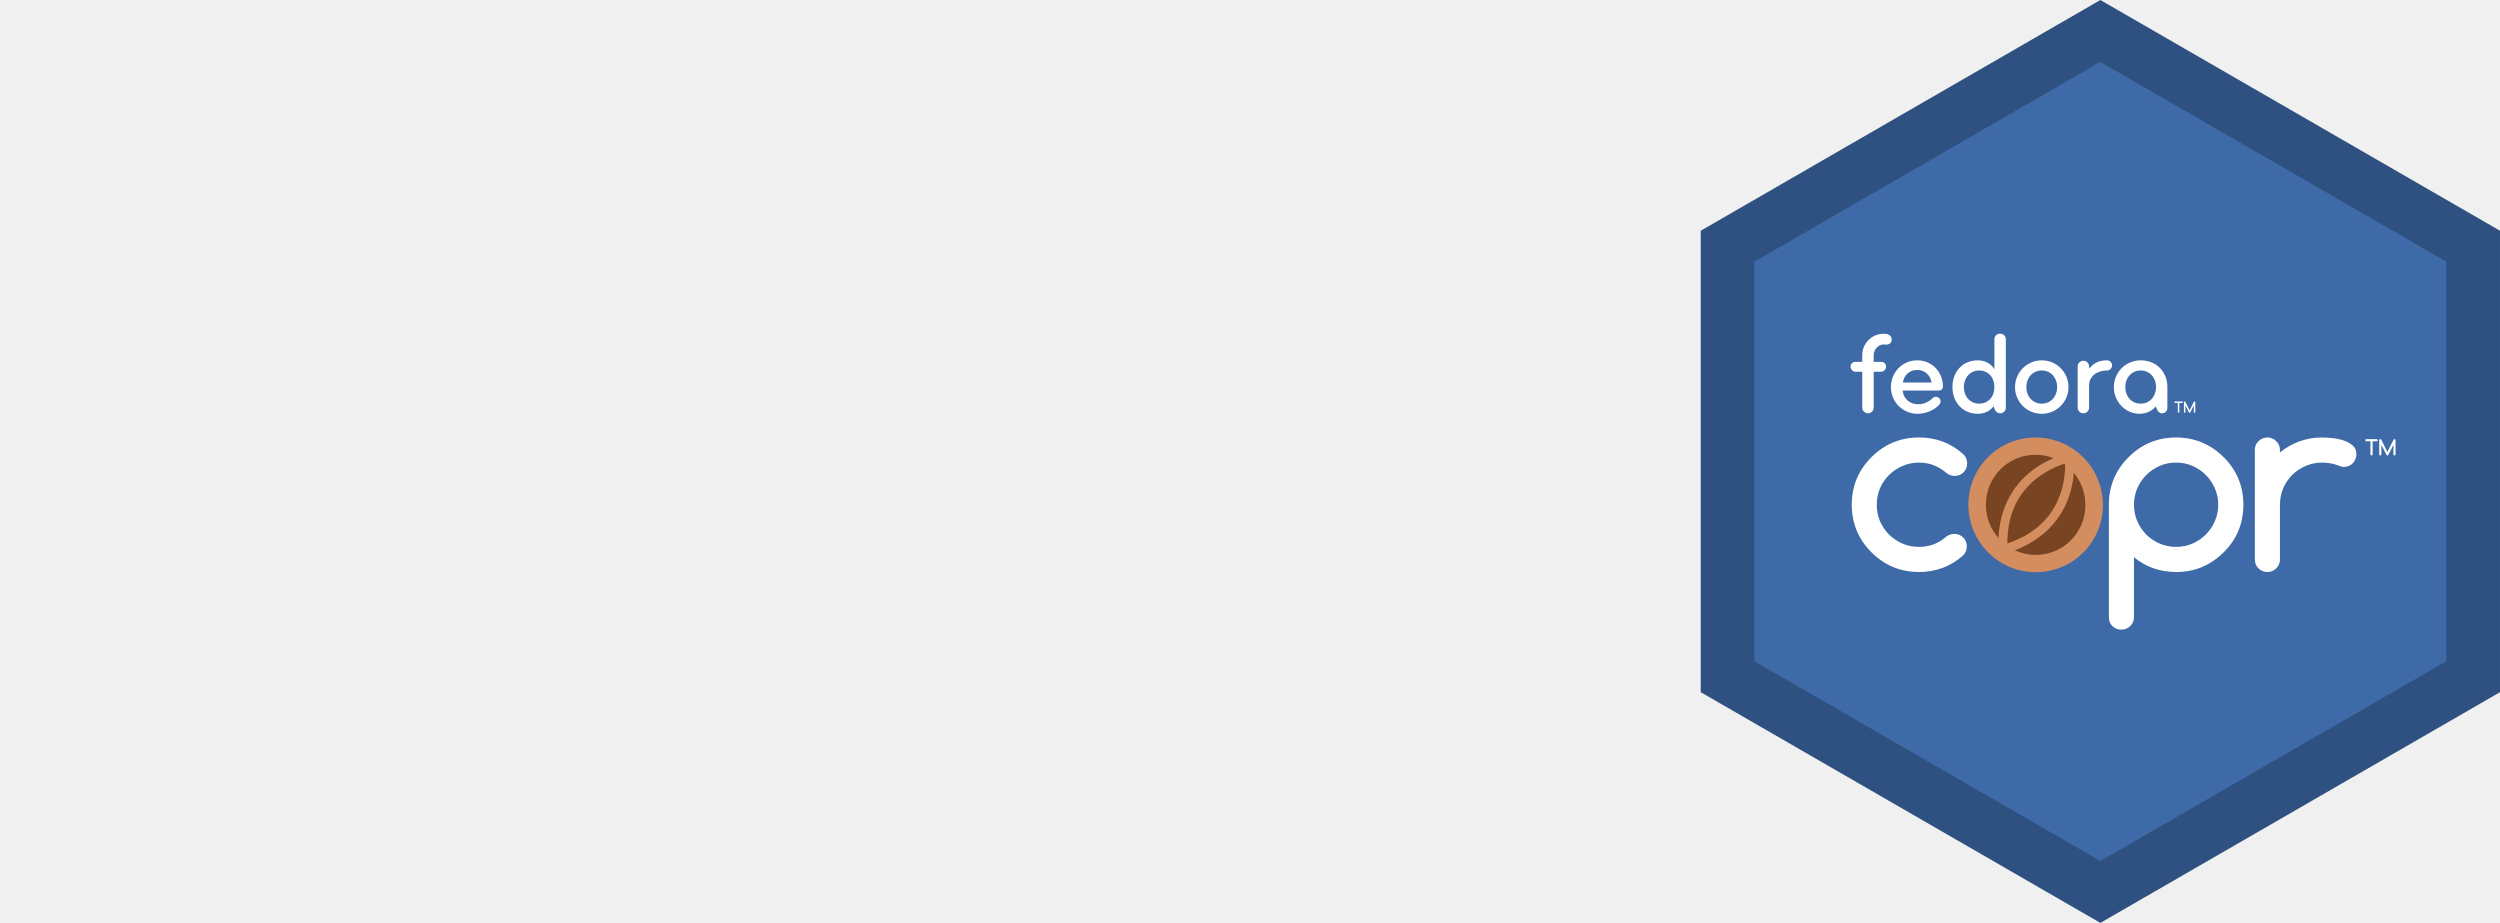
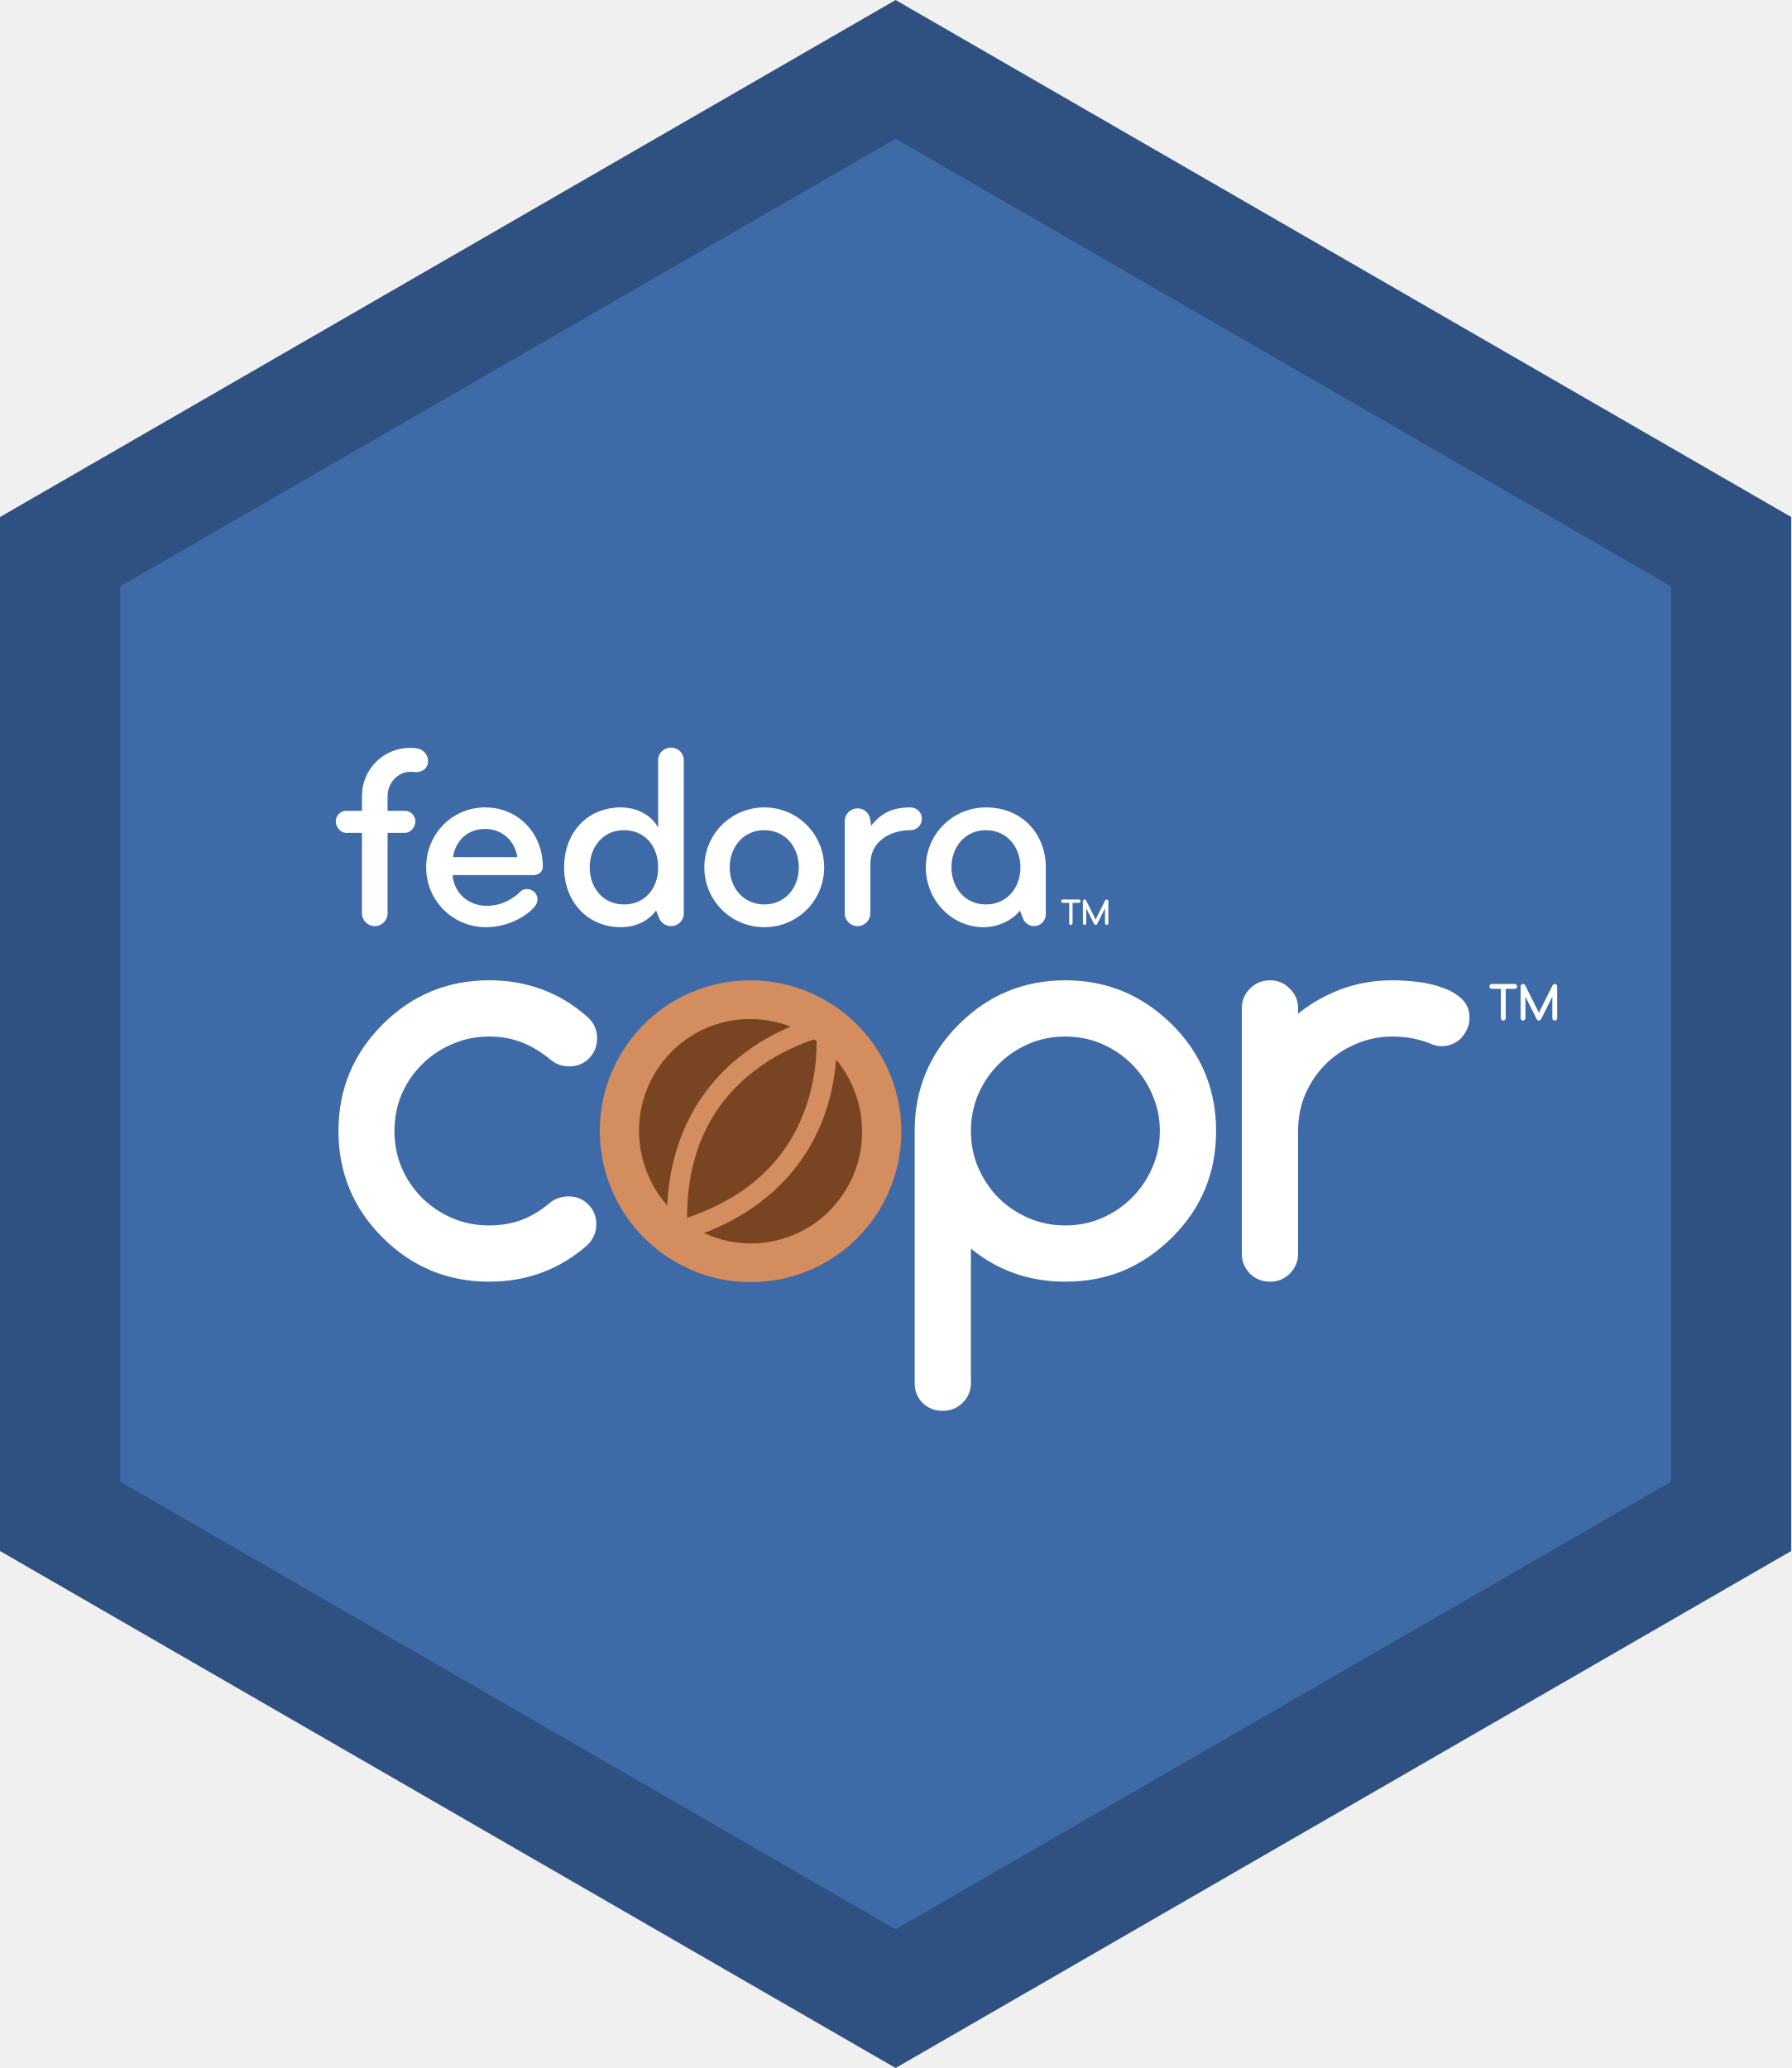
- <svg xmlns="http://www.w3.org/2000/svg" width="187.673mm" height="69.282mm" viewBox="0 0 187.673 69.282" version="1.1" id="svg8">
+ <svg xmlns="http://www.w3.org/2000/svg" width="60mm" height="69.282mm" viewBox="0 0 60 69.282" version="1.1" id="svg8">
  <defs id="defs2" />
-   <g id="layer1" transform="translate(-41.57709,-73.22256)">
+   <g id="layer1" transform="translate(-169.2498,-73.22256)">
    <g id="g926" transform="matrix(1.006194,0,0,1.006194,-6.467919,113.5419)">
      <path style="fill:#3e6aa8;fill-opacity:1;stroke:#2f5181;stroke-width:4;stroke-linejoin:miter;stroke-miterlimit:4;stroke-dasharray:none;stroke-opacity:1" d="m 176.636,10.416 0,-32.118 27.815,-16.059 27.815,16.059 0,32.118 -27.815,16.059 z" id="path3699" />
      <g id="g4347" transform="matrix(0.2920078,0,0,0.2920078,169.6429,-159.3609)">
        <g transform="matrix(0.2645833,0,0,0.2645833,20.33905,460.281)" id="g4819">
          <g id="g4821">
            <g id="g4823" style="font-style:normal;font-weight:normal;font-size:54.178px;line-height:125%;font-family:sans-serif;letter-spacing:0px;word-spacing:0px;fill:#3e6aa8;fill-opacity:1;stroke:none;stroke-width:1px;stroke-linecap:butt;stroke-linejoin:miter;stroke-opacity:1" transform="translate(94.82447,-324.7878)">
              <path id="path4825" style="font-style:normal;font-variant:normal;font-weight:bold;font-stretch:normal;font-size:237.5px;font-family:Comfortaa;-inkscape-font-specification:'Comfortaa Bold';letter-spacing:-7px;fill:#ffffff;fill-opacity:1" d="m 137.806,644.724 q 5.219,0 8.582,3.479 3.479,3.363 3.479,8.582 0,5.103 -3.827,8.929 -17.975,15.771 -42.328,15.771 -26.904,0 -45.923,-19.019 -19.019,-19.019 -19.019,-45.923 0,-26.904 19.019,-45.923 19.019,-19.019 45.923,-19.019 24.469,0 42.328,15.771 4.175,3.711 4.175,9.161 0,5.219 -3.479,8.698 -3.363,3.479 -8.582,3.479 -4.407,0 -7.886,-2.783 -5.914,-4.987 -12.408,-7.538 -6.494,-2.551 -14.148,-2.551 -8.466,0 -15.887,3.247 -7.422,3.131 -12.988,8.698 -5.566,5.45 -8.813,12.872 -3.131,7.422 -3.131,15.887 0,8.466 3.131,15.887 3.247,7.422 8.813,12.988 5.566,5.45 12.988,8.698 7.422,3.131 15.887,3.131 7.654,0 14.148,-2.435 6.494,-2.551 12.292,-7.538 3.247,-2.435 7.654,-2.551 z" />
              <path id="path4827" style="font-style:normal;font-variant:normal;font-weight:bold;font-stretch:normal;font-size:237.5px;font-family:Comfortaa;-inkscape-font-specification:'Comfortaa Bold';letter-spacing:-7px;fill:#ffffff;fill-opacity:1" d="m 311.282,616.544 q 0,8.35 3.131,15.771 3.247,7.422 8.698,12.988 5.45,5.45 12.872,8.698 7.422,3.247 16.003,3.247 8.466,0 15.887,-3.247 7.422,-3.247 12.872,-8.813 5.566,-5.566 8.698,-12.872 3.247,-7.422 3.247,-15.771 0,-8.35 -3.247,-15.656 -3.131,-7.422 -8.698,-12.988 -5.45,-5.566 -12.872,-8.813 -7.422,-3.247 -15.887,-3.247 -8.582,0 -16.003,3.247 -7.422,3.247 -12.872,8.813 -5.45,5.45 -8.698,12.872 -3.131,7.422 -3.131,15.771 z m 40.704,64.941 q -23.309,0 -40.704,-14.264 v 57.867 q 0,5.218 -3.595,8.582 -3.479,3.479 -8.582,3.479 -5.219,0 -8.698,-3.479 -3.363,-3.363 -3.363,-8.582 V 616.544 q 0,-26.904 19.019,-45.923 19.019,-19.019 45.923,-19.019 26.672,0 45.923,19.019 9.509,9.393 14.264,20.99 4.755,11.481 4.755,24.933 0,27.136 -19.019,45.923 -9.741,9.625 -21.222,14.38 -11.365,4.639 -24.701,4.639 z" />
              <path id="path4829" style="font-style:normal;font-variant:normal;font-weight:bold;font-stretch:normal;font-size:237.5px;font-family:Comfortaa;-inkscape-font-specification:'Comfortaa Bold';letter-spacing:-7px;fill:#ffffff;fill-opacity:1" d="m 452.256,563.664 v 2.319 q 8.697,-6.958 18.903,-10.669 10.205,-3.711 21.802,-3.711 5.103,0 10.901,0.696 5.914,0.696 10.785,2.551 4.987,1.74 8.234,4.871 3.247,3.131 3.247,8.118 0,2.551 -1.044,4.755 -0.928,2.203 -2.551,3.943 -1.624,1.624 -3.827,2.551 -2.203,0.928 -4.755,0.928 -2.203,0 -5.103,-1.276 -7.306,-2.899 -15.887,-2.899 -8.466,0 -15.887,3.247 -7.422,3.131 -12.988,8.698 -5.45,5.45 -8.698,12.872 -3.131,7.422 -3.131,15.887 v 52.881 q 0,4.987 -3.595,8.582 -3.479,3.479 -8.466,3.479 -5.103,0 -8.698,-3.479 -3.479,-3.595 -3.479,-8.582 V 563.664 q 0,-4.987 3.479,-8.466 3.595,-3.595 8.698,-3.595 4.987,0 8.466,3.595 3.595,3.479 3.595,8.466 z" />
            </g>
            <path style="opacity:1;fill:#d38d5f;fill-opacity:1;fill-rule:nonzero;stroke:none;stroke-width:7;stroke-linecap:round;stroke-linejoin:round;stroke-miterlimit:4;stroke-dasharray:none;stroke-opacity:1" d="m 364.326,329.343 a 65.077,64.923 60 0 1 -90.496,15.657 65.077,64.923 60 0 1 -15.825,-90.636 65.077,64.923 60 0 1 90.496,-15.657 65.077,64.923 60 0 1 15.825,90.636 z" id="path4831" />
            <path style="opacity:1;fill:#784421;fill-opacity:1;fill-rule:nonzero;stroke:none;stroke-width:7;stroke-linecap:round;stroke-linejoin:round;stroke-miterlimit:4;stroke-dasharray:none;stroke-opacity:1" d="m 350.746,319.422 a 48.374,48.025 73.851 0 1 -66.827,12.149 48.374,48.025 73.851 0 1 -12.334,-67.285 48.374,48.025 73.851 0 1 66.827,-12.149 48.374,48.025 73.851 0 1 12.334,67.285 z" id="path4833" />
            <path style="color:#000000;font-style:normal;font-variant:normal;font-weight:normal;font-stretch:normal;font-size:medium;line-height:normal;font-family:sans-serif;text-indent:0;text-align:start;text-decoration:none;text-decoration-line:none;text-decoration-style:solid;text-decoration-color:#000000;letter-spacing:normal;word-spacing:normal;text-transform:none;writing-mode:lr-tb;direction:ltr;baseline-shift:baseline;text-anchor:start;white-space:normal;clip-rule:nonzero;display:inline;overflow:visible;visibility:visible;opacity:1;isolation:auto;mix-blend-mode:normal;color-interpolation:sRGB;color-interpolation-filters:linearRGB;solid-color:#000000;solid-opacity:1;fill:#d38d5f;fill-opacity:1;fill-rule:evenodd;stroke:none;stroke-width:8.712;stroke-linecap:butt;stroke-linejoin:miter;stroke-miterlimit:4;stroke-dasharray:none;stroke-dashoffset:0;stroke-opacity:1;color-rendering:auto;image-rendering:auto;shape-rendering:auto;text-rendering:auto;enable-background:accumulate" d="m 344.428,189.354 c 0,0 -18.711,3.26 -36.637,16.98 -17.926,13.72 -35.182,38.455 -32.398,79.461 l 8.693,-0.59 c -2.607,-38.403 12.857,-59.596 29,-71.951 16.143,-12.356 32.85,-15.32 32.85,-15.32 z" id="path4835" transform="translate(0,52.36216)" />
            <path style="color:#000000;font-style:normal;font-variant:normal;font-weight:normal;font-stretch:normal;font-size:medium;line-height:normal;font-family:sans-serif;text-indent:0;text-align:start;text-decoration:none;text-decoration-line:none;text-decoration-style:solid;text-decoration-color:#000000;letter-spacing:normal;word-spacing:normal;text-transform:none;writing-mode:lr-tb;direction:ltr;baseline-shift:baseline;text-anchor:start;white-space:normal;clip-rule:nonzero;display:inline;overflow:visible;visibility:visible;opacity:1;isolation:auto;mix-blend-mode:normal;color-interpolation:sRGB;color-interpolation-filters:linearRGB;solid-color:#000000;solid-opacity:1;fill:#d38d5f;fill-opacity:1;fill-rule:evenodd;stroke:none;stroke-width:8.712;stroke-linecap:butt;stroke-linejoin:miter;stroke-miterlimit:4;stroke-dasharray:none;stroke-dashoffset:0;stroke-opacity:1;color-rendering:auto;image-rendering:auto;shape-rendering:auto;text-rendering:auto;enable-background:accumulate" d="m 347.693,190.559 -8.602,1.391 c 0,0 2.674,16.726 -3.721,36.004 -6.395,19.278 -21.375,40.819 -58.566,50.953 l 2.291,8.406 c 39.702,-10.818 57.442,-35.203 64.545,-56.615 7.103,-21.412 4.053,-40.139 4.053,-40.139 z" id="path4837" transform="translate(0,52.36216)" />
          </g>
          <path d="m 640.444,230.493 h -3.892 v 12.633 q 0,0.434 -0.305,0.739 -0.305,0.305 -0.739,0.305 -0.434,0 -0.739,-0.305 -0.305,-0.305 -0.305,-0.739 v -12.633 h -3.893 q -0.434,0 -0.739,-0.305 -0.305,-0.305 -0.305,-0.739 0,-0.434 0.305,-0.739 0.305,-0.305 0.739,-0.305 h 9.874 q 0.434,0 0.739,0.305 0.305,0.305 0.305,0.739 0,0.434 -0.305,0.739 -0.305,0.305 -0.739,0.305 z" style="font-style:normal;font-variant:normal;font-weight:bold;font-stretch:normal;font-size:medium;line-height:125%;font-family:Comfortaa;-inkscape-font-specification:'Comfortaa Bold';text-align:start;letter-spacing:0px;word-spacing:0px;text-anchor:start;fill:#ffffff;fill-opacity:1;stroke:none;stroke-width:1px;stroke-linecap:butt;stroke-linejoin:miter;stroke-opacity:1" id="path4839" />
          <path d="m 642.957,243.126 v -13.678 q 0,-0.217 0.079,-0.404 0.079,-0.197 0.217,-0.335 0.148,-0.148 0.335,-0.227 0.187,-0.079 0.414,-0.079 0.611,0 0.926,0.562 l 5.913,11.815 5.913,-11.815 q 0.355,-0.562 0.926,-0.562 0.217,0 0.404,0.079 0.197,0.079 0.335,0.227 0.148,0.138 0.227,0.335 0.079,0.187 0.079,0.404 v 13.678 q 0,0.434 -0.305,0.739 -0.305,0.305 -0.739,0.305 -0.434,0 -0.739,-0.305 -0.305,-0.305 -0.305,-0.739 v -9.243 l -4.888,9.766 q -0.305,0.522 -0.907,0.522 -0.65,0 -0.956,-0.631 l -4.839,-9.657 v 9.243 q 0,0.434 -0.305,0.739 -0.305,0.305 -0.739,0.305 -0.434,0 -0.739,-0.305 -0.305,-0.305 -0.305,-0.739 z" style="font-style:normal;font-variant:normal;font-weight:bold;font-stretch:normal;font-size:medium;line-height:125%;font-family:Comfortaa;-inkscape-font-specification:'Comfortaa Bold';text-align:start;letter-spacing:0px;word-spacing:0px;text-anchor:start;fill:#ffffff;fill-opacity:1;stroke:none;stroke-width:1px;stroke-linecap:butt;stroke-linejoin:miter;stroke-opacity:1" id="path4841" />
        </g>
        <g transform="matrix(0.2645833,0,0,0.2645833,-169.1989,436.7496)" id="g4318">
          <path id="path4267" d="m 993.225,215.466 c -3.042,0 -5.521,2.362 -5.521,5.403 v 29.072 c -2.816,-5.183 -8.88,-8.692 -16.092,-8.692 -14.649,0 -24.432,11.08 -24.432,25.841 0,14.762 10.121,25.782 24.432,25.782 6.383,0 11.897,-2.644 15.211,-7.224 l 1.234,3.113 c 0.76,2.135 2.834,3.641 5.227,3.641 3.028,2e-5 5.462,-2.421 5.462,-5.462 v -0.059 -66.013 c 0,-3.041 -2.478,-5.403 -5.521,-5.403 z m -112.469,0.117 c -11.411,0 -20.673,9.262 -20.673,20.673 v 6.46 h -6.754 c -2.479,0 -4.522,2.045 -4.522,4.522 0,2.48 2.044,4.992 4.522,4.992 h 6.754 v 34.651 c 0,3.042 2.479,5.521 5.521,5.521 3.043,0 5.521,-2.479 5.521,-5.521 v -34.651 h 7.459 c 2.479,0 4.522,-2.512 4.522,-4.992 0,-2.478 -2.044,-4.522 -4.522,-4.522 h -7.459 v -6.46 c 0,-5.321 4.31,-10.337 9.632,-10.337 0.479,0 0.995,-0.011 1.468,0.059 3.018,0.447 5.837,-0.917 6.285,-3.935 0.445,-3.017 -1.681,-5.778 -4.698,-6.226 -1.007,-0.149 -2.036,-0.235 -3.055,-0.235 z m 32.419,25.665 c -14.31,0 -25.43,11.531 -25.43,25.841 0,14.311 11.473,25.782 25.783,25.782 7.888,0 15.882,-3.387 20.614,-8.457 1.015,-1.015 1.585,-2.343 1.585,-3.582 0,-0.901 -0.317,-1.796 -0.881,-2.584 -0.901,-1.127 -2.289,-1.82 -3.641,-1.82 -1.014,0 -1.912,0.207 -2.701,0.998 -3.944,3.83 -8.878,6.226 -14.624,6.226 -8.113,0 -14.178,-5.667 -14.741,-13.215 H 933.907 c 2.141,0 4.112,-1.441 4.112,-3.582 0,-14.536 -10.645,-25.606 -24.843,-25.606 z m 120.28,0 c -14.31,0 -25.842,11.531 -25.842,25.841 0,14.311 11.532,25.782 25.842,25.782 14.312,0 25.782,-11.471 25.782,-25.782 0,-14.31 -11.471,-25.841 -25.782,-25.841 z m 63.017,0 c -7.56,0 -12.558,2.257 -16.973,7.87 l -0.411,-2.643 c -0.343,-2.725 -2.647,-4.815 -5.462,-4.815 -3.054,0 -5.521,2.465 -5.521,5.521 v 0.059 39.643 c 0,3.042 2.478,5.521 5.521,5.521 3.042,0 5.52,-2.479 5.52,-5.521 v -21.261 c 0,-9.69 8.424,-14.565 17.326,-14.565 2.705,0 4.874,-2.228 4.874,-4.933 0,-2.704 -2.17,-4.875 -4.874,-4.875 z m 32.478,0 c -14.311,0 -25.9,11.531 -25.9,25.841 0,14.311 11.267,25.782 24.902,25.782 6.805,0 12.89,-3.506 15.622,-7.165 l 1.351,3.407 c 0.722,1.918 2.587,3.289 4.757,3.289 2.797,2e-5 5.046,-2.256 5.05,-5.051 v -13.214 -7.048 c 0.113,-13.859 -9.782,-25.841 -25.782,-25.841 z m -215.775,9.28 c 7.437,0 12.846,5.285 13.86,12.157 0,0 -10.706,0 -27.72,0 1.126,-7.21 6.311,-12.157 13.86,-12.157 z m 59.787,0.528 c 9.015,0 14.741,6.905 14.741,16.033 0,9.126 -5.726,15.975 -14.741,15.975 -9.014,0 -14.741,-7.187 -14.741,-15.975 0,-8.788 5.727,-16.033 14.741,-16.033 z m 60.493,0 c 9.015,0 14.858,7.245 14.858,16.033 0,8.788 -5.844,15.975 -14.858,15.975 -9.014,0 -14.918,-7.187 -14.918,-15.975 0,-8.788 5.904,-16.033 14.918,-16.033 z m 95.495,0 c 9.014,0 14.859,7.245 14.859,16.033 0,8.788 -5.845,15.975 -14.859,15.975 -9.015,0 -14.858,-7.187 -14.858,-15.975 0,-8.788 5.843,-16.033 14.858,-16.033 z" style="fill:#ffffff;fill-opacity:1;fill-rule:nonzero;stroke:none;stroke-width:1.879" />
          <path id="path4297" style="font-style:normal;font-variant:normal;font-weight:bold;font-stretch:normal;font-size:medium;line-height:125%;font-family:Comfortaa;-inkscape-font-specification:'Comfortaa Bold';text-align:start;letter-spacing:0px;word-spacing:0px;text-anchor:start;fill:#ffffff;fill-opacity:1;stroke:none;stroke-width:0.696px;stroke-linecap:butt;stroke-linejoin:miter;stroke-opacity:1" d="m 1168.982,282.389 h -2.708 v 8.789 q 0,0.302 -0.212,0.514 -0.213,0.213 -0.514,0.213 -0.302,0 -0.514,-0.213 -0.212,-0.213 -0.212,-0.514 v -8.789 h -2.708 q -0.301,0 -0.514,-0.213 -0.212,-0.213 -0.212,-0.514 0,-0.302 0.212,-0.514 0.213,-0.213 0.514,-0.213 h 6.869 q 0.302,0 0.514,0.213 0.213,0.213 0.213,0.514 0,0.302 -0.213,0.514 -0.212,0.213 -0.514,0.213 z" />
          <path id="path4299" style="font-style:normal;font-variant:normal;font-weight:bold;font-stretch:normal;font-size:medium;line-height:125%;font-family:Comfortaa;-inkscape-font-specification:'Comfortaa Bold';text-align:start;letter-spacing:0px;word-spacing:0px;text-anchor:start;fill:#ffffff;fill-opacity:1;stroke:none;stroke-width:0.696px;stroke-linecap:butt;stroke-linejoin:miter;stroke-opacity:1" d="m 1170.73,291.178 v -9.515 q 0,-0.151 0.055,-0.281 0.055,-0.137 0.151,-0.233 0.103,-0.103 0.233,-0.158 0.13,-0.055 0.288,-0.055 0.425,0 0.644,0.391 l 4.113,8.22 4.113,-8.22 q 0.247,-0.391 0.644,-0.391 0.151,0 0.281,0.055 0.137,0.055 0.233,0.158 0.103,0.096 0.158,0.233 0.055,0.13 0.055,0.281 v 9.515 q 0,0.302 -0.212,0.514 -0.213,0.213 -0.514,0.213 -0.302,0 -0.514,-0.213 -0.212,-0.213 -0.212,-0.514 v -6.43 l -3.4,6.794 q -0.212,0.363 -0.631,0.363 -0.453,0 -0.665,-0.439 l -3.366,-6.718 v 6.43 q 0,0.302 -0.213,0.514 -0.212,0.213 -0.514,0.213 -0.302,0 -0.514,-0.213 -0.212,-0.213 -0.212,-0.514 z" />
        </g>
      </g>
    </g>
  </g>
</svg>
